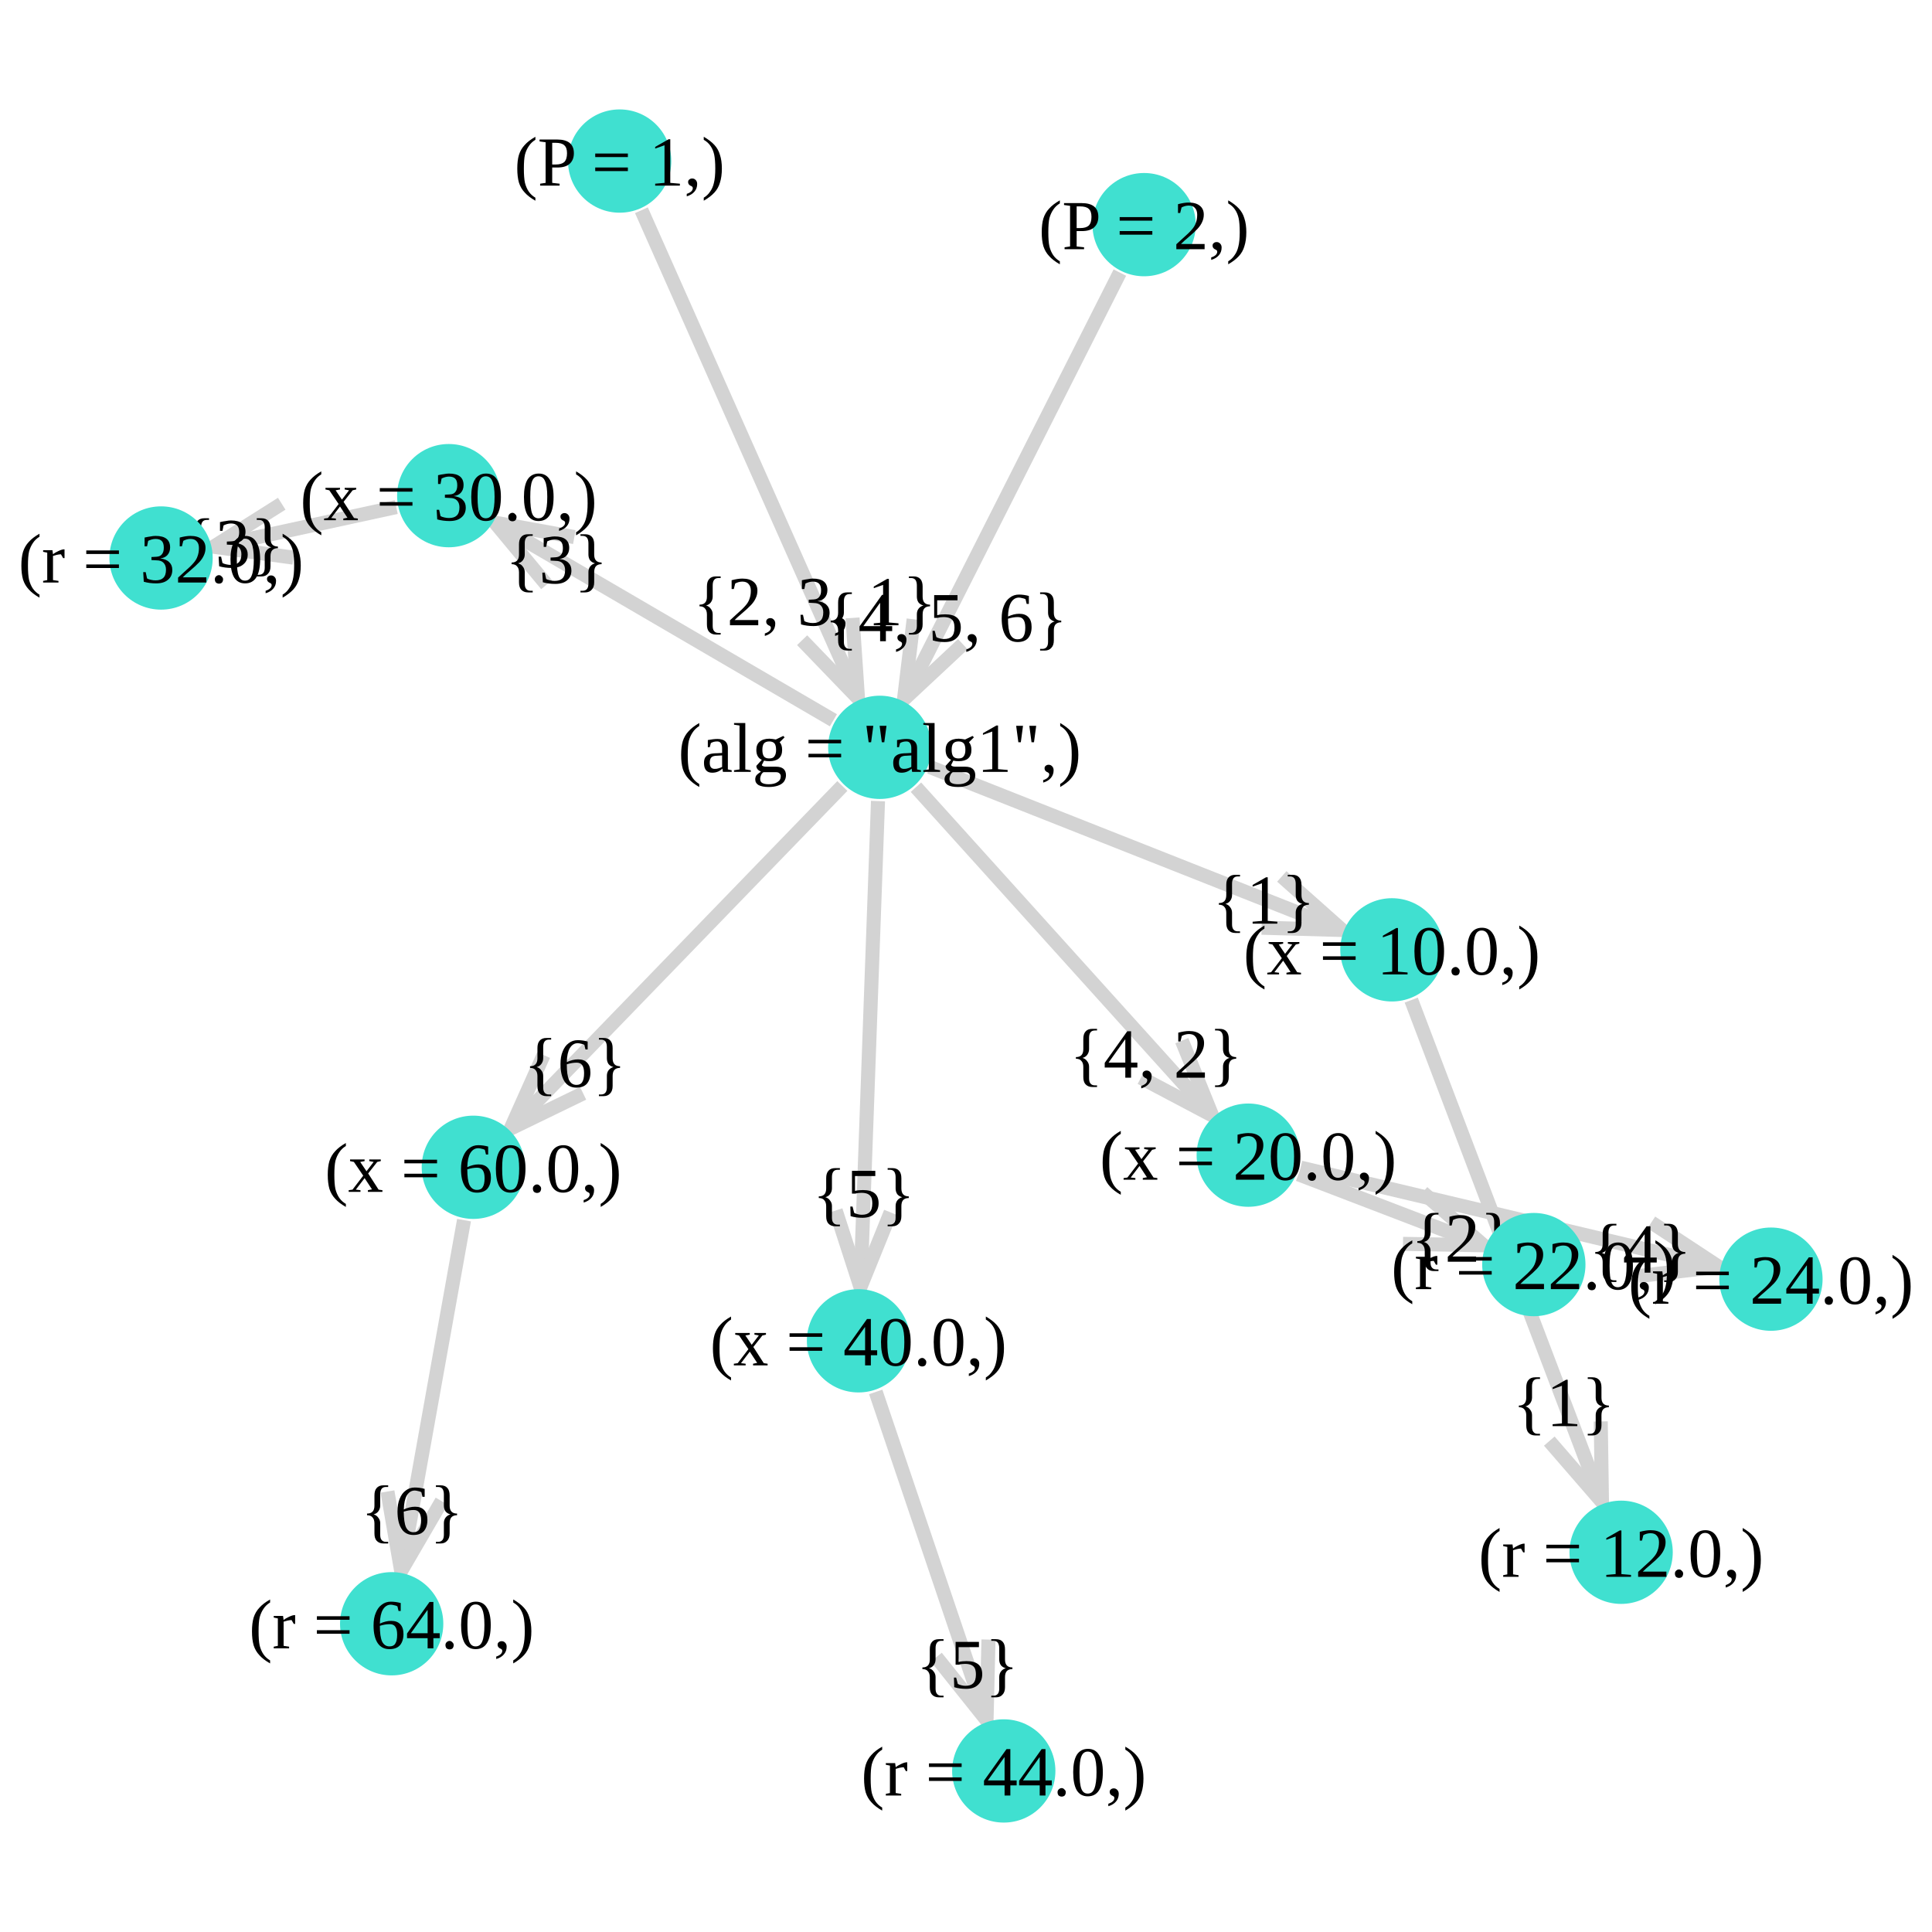
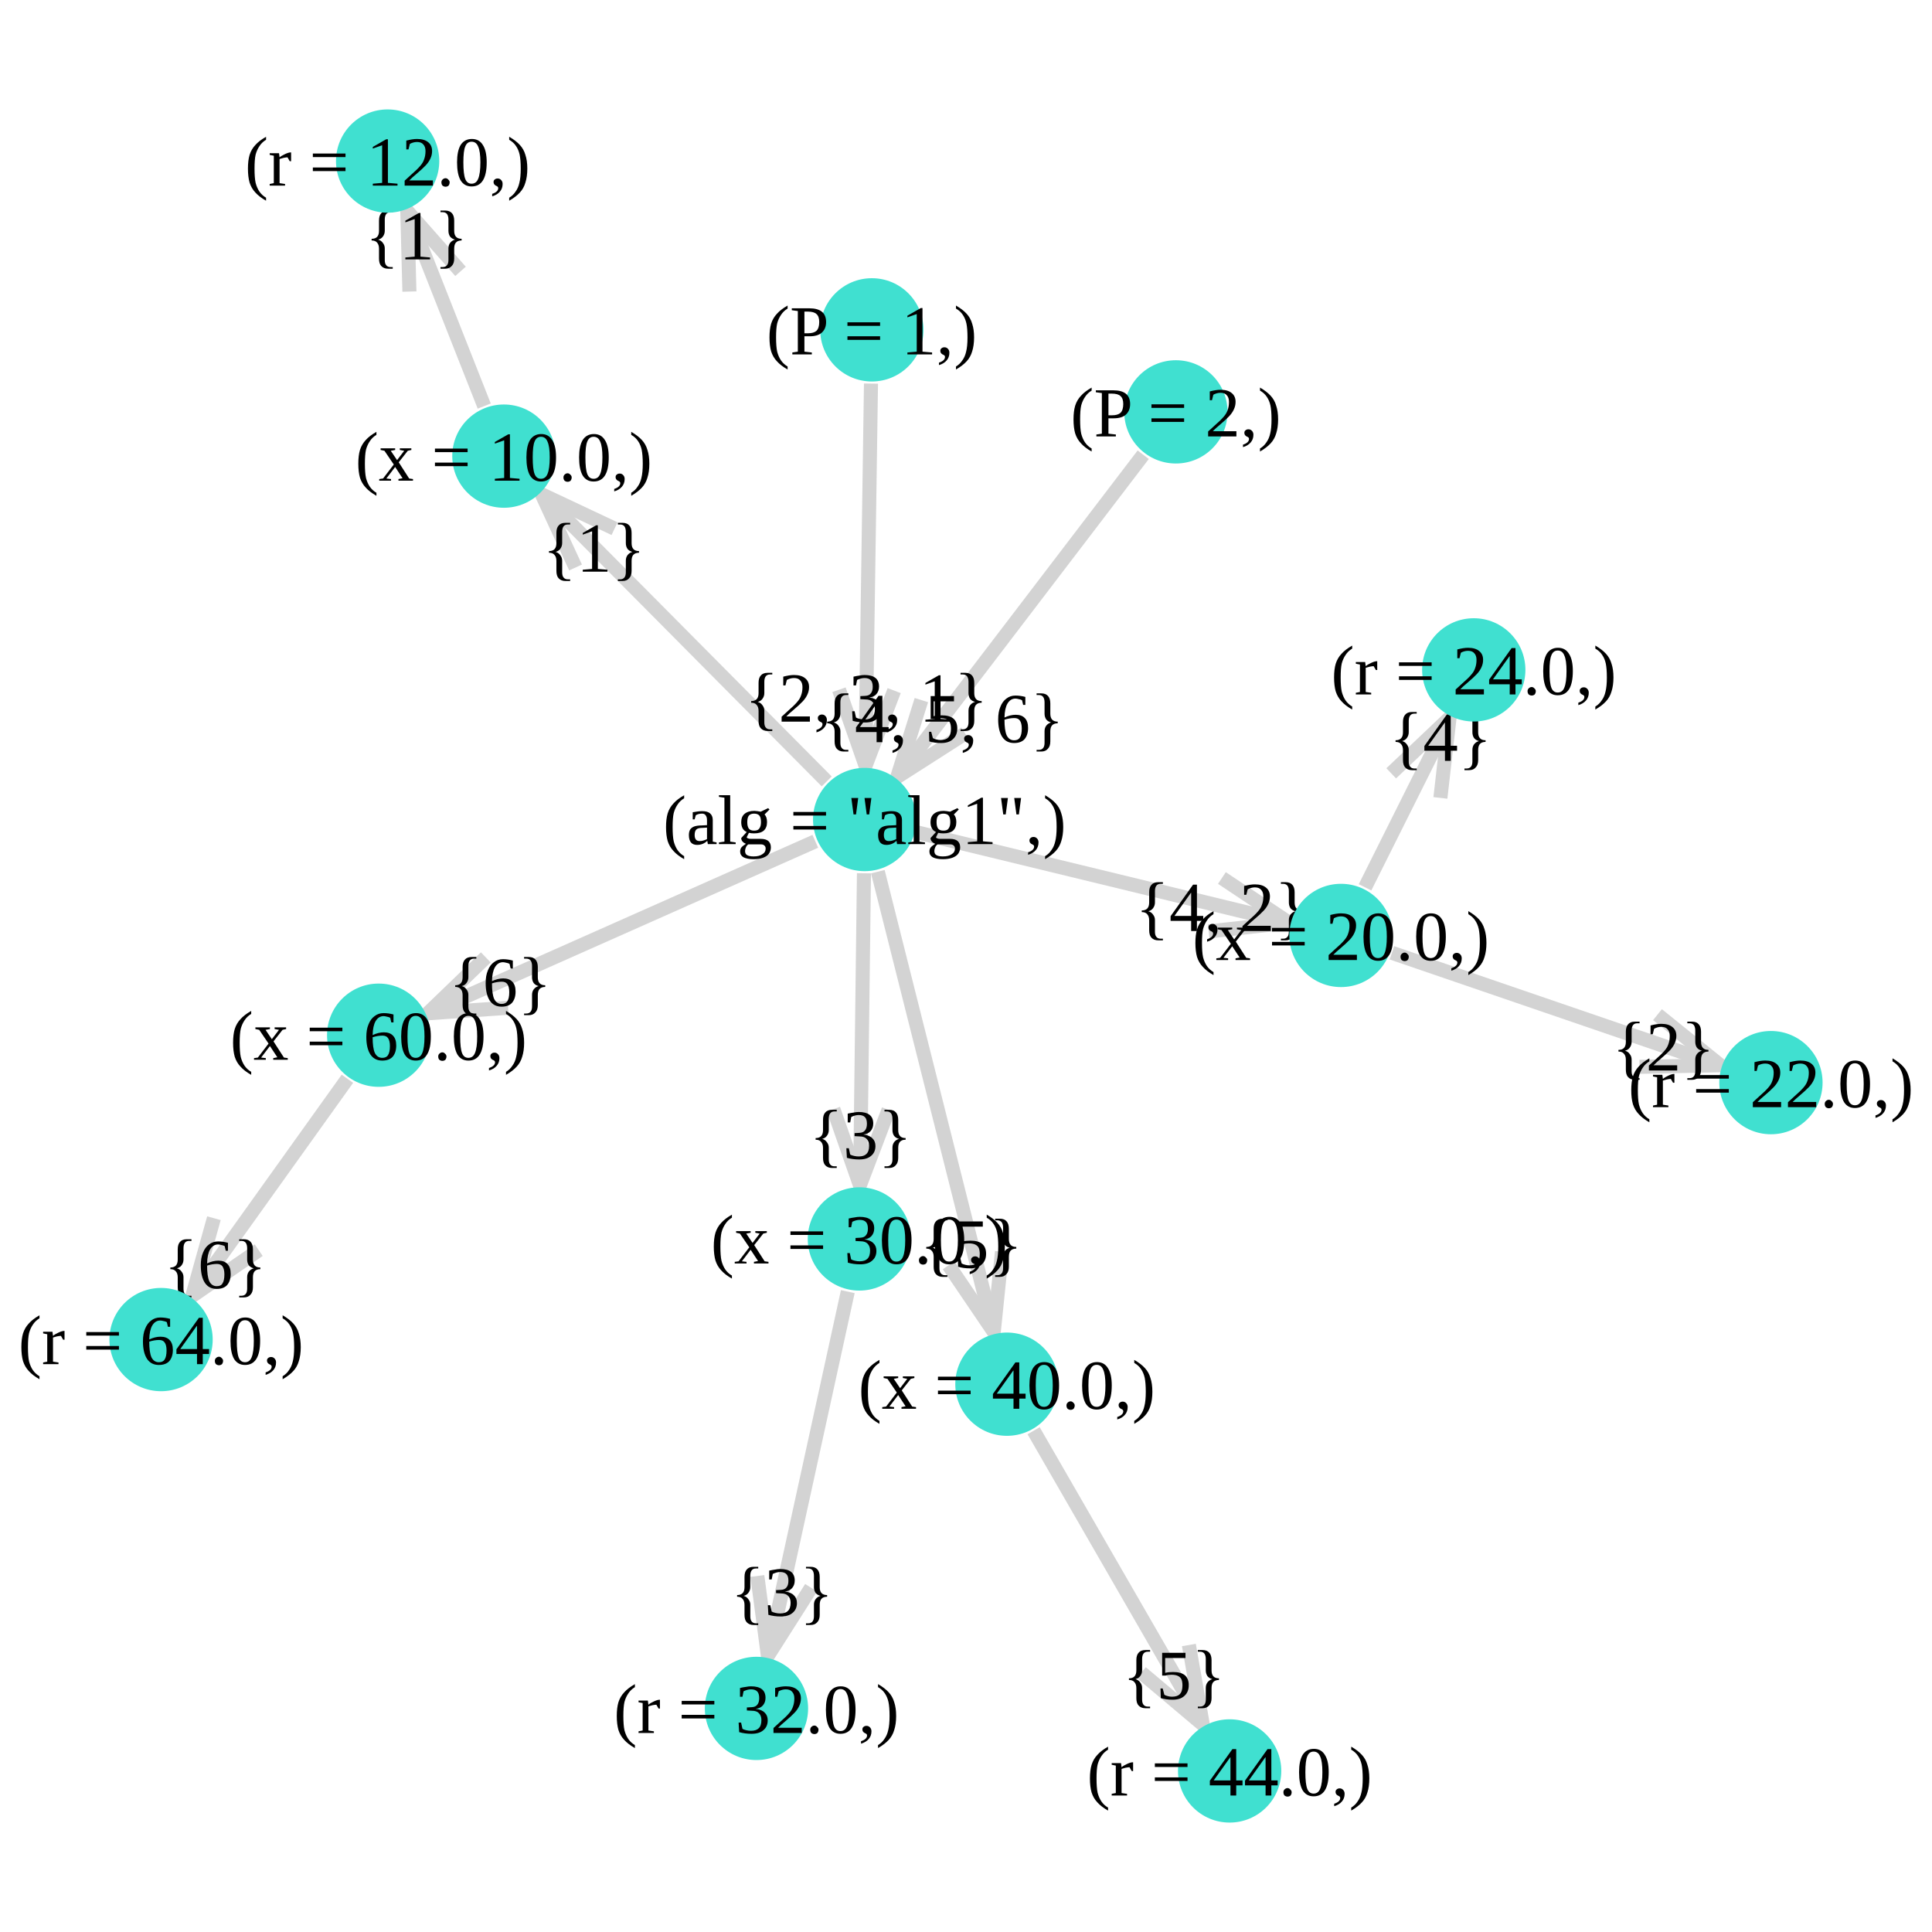
<svg xmlns="http://www.w3.org/2000/svg" version="1.2" width="110mm" height="110mm" viewBox="0 0 110 110" stroke="none" fill="#000000" stroke-width="0.3" font-size="3.88">
  <defs>
    <marker id="arrow" markerWidth="15" markerHeight="7" refX="5" refY="3.5" orient="auto" markerUnits="strokeWidth">
      <path d="M0,0 L15,3.5 L0,7 z" stroke="context-stroke" fill="context-stroke" />
    </marker>
  </defs>
  <g stroke-width="0.8" fill="#000000" fill-opacity="0.000" stroke="#D3D3D3" id="img-a59e270e-1">
-     <g transform="translate(42.69,25.86)">
-       <path fill="none" d="M-6.17,-13.89 L 6.17 13.89" class="primitive" />
-     </g>
-     <g transform="translate(64.67,48.31)">
-       <path fill="none" d="M-11.73,-4.64 L 11.73 4.64" class="primitive" />
-     </g>
-     <g transform="translate(60.58,54.16)">
-       <path fill="none" d="M-8.43,-9.34 L 8.43 9.34" class="primitive" />
-     </g>
-     <g transform="translate(37.82,35.39)">
-       <path fill="none" d="M9.63,5.62 L -9.63 -5.62" class="primitive" />
-     </g>
-     <g transform="translate(49.49,59.45)">
-       <path fill="none" d="M0.5,-13.84 L -0.5 13.84" class="primitive" />
-     </g>
-     <g transform="translate(38.52,54.5)">
-       <path fill="none" d="M9.44,-9.75 L -9.44 9.75" class="primitive" />
-     </g>
-     <g transform="translate(85.78,71.23)">
-       <path fill="none" d="M-5.43,-14.29 L 5.43 14.29" class="primitive" />
-     </g>
-     <g transform="translate(79.2,68.88)">
-       <path fill="none" d="M-5.27,-2.02 L 5.27 2.02" class="primitive" />
-     </g>
-     <g transform="translate(85.95,69.3)">
-       <path fill="none" d="M-11.9,-2.82 L 11.9 2.82" class="primitive" />
-     </g>
-     <g transform="translate(17.36,30)">
-       <path fill="none" d="M5.2,-1.13 L -5.2 1.13" class="primitive" />
-     </g>
-     <g transform="translate(57.62,27.67)">
-       <path fill="none" d="M6.14,-12.15 L -6.14 12.15" class="primitive" />
-     </g>
-     <g transform="translate(53.02,88.59)">
-       <path fill="none" d="M-3.16,-9.34 L 3.16 9.34" class="primitive" />
-     </g>
-     <g transform="translate(24.63,79.45)">
-       <path fill="none" d="M1.79,-9.98 L -1.79 9.98" class="primitive" />
+     <g transform="translate(49.43,32.72)">
+       <path fill="none" d="M0.16,-10.88 L -0.16 10.88" class="primitive" />
+     </g>
+     <g transform="translate(38.96,36.32)">
+       <path fill="none" d="M8.11,8.17 L -8.11 -8.17" class="primitive" />
+     </g>
+     <g transform="translate(62.79,49.96)">
+       <path fill="none" d="M-10.59,-2.57 L 10.59 2.57" class="primitive" />
+     </g>
+     <g transform="translate(49.08,58.6)">
+       <path fill="none" d="M0.11,-8.88 L -0.11 8.88" class="primitive" />
+     </g>
+     <g transform="translate(53.28,62.73)">
+       <path fill="none" d="M-3.3,-13.1 L 3.3 13.1" class="primitive" />
+     </g>
+     <g transform="translate(35.39,52.8)">
+       <path fill="none" d="M11.03,-4.9 L -11.03 4.9" class="primitive" />
+     </g>
+     <g transform="translate(25.38,17.57)">
+       <path fill="none" d="M2.19,5.55 L -2.19 -5.55" class="primitive" />
+     </g>
+     <g transform="translate(88.59,57.45)">
+       <path fill="none" d="M-9.34,-3.2 L 9.34 3.2" class="primitive" />
+     </g>
+     <g transform="translate(80.13,45.7)">
+       <path fill="none" d="M-2.41,4.82 L 2.41 -4.82" class="primitive" />
+     </g>
+     <g transform="translate(46,83.91)">
+       <path fill="none" d="M2.27,-10.37 L -2.27 10.37" class="primitive" />
+     </g>
+     <g transform="translate(58.09,35.06)">
+       <path fill="none" d="M7,-9.17 L -7 9.17" class="primitive" />
+     </g>
+     <g transform="translate(63.67,89.82)">
+       <path fill="none" d="M-4.82,-8.36 L 4.82 8.36" class="primitive" />
+     </g>
+     <g transform="translate(15.36,67.6)">
+       <path fill="none" d="M4.42,-6.18 L -4.42 6.18" class="primitive" />
    </g>
  </g>
  <g stroke-width="0.8" stroke="#D3D3D3" id="img-a59e270e-2">
-     <g transform="translate(47.69,37.13)">
-       <path fill="none" d="M0.85,-1.95 L 1.16 2.62 -2.02 -0.68" class="primitive" />
-     </g>
-     <g transform="translate(73.74,51.89)">
-       <path fill="none" d="M-0.76,-1.99 L 2.67 1.06 -1.91 0.93" class="primitive" />
-     </g>
-     <g transform="translate(67.09,61.37)">
-       <path fill="none" d="M0.2,-2.12 L 1.92 2.13 -2.13 -0.01" class="primitive" />
-     </g>
-     <g transform="translate(30.67,31.21)">
-       <path fill="none" d="M0.45,2.08 L -2.48 -1.45 2.03 -0.63" class="primitive" />
-     </g>
-     <g transform="translate(49.09,70.41)">
-       <path fill="none" d="M1.62,-1.38 L -0.1 2.87 -1.51 -1.49" class="primitive" />
-     </g>
-     <g transform="translate(31.08,62.19)">
-       <path fill="none" d="M2.12,0.06 L -2 2.06 -0.13 -2.12" class="primitive" />
-     </g>
-     <g transform="translate(90.19,82.83)">
-       <path fill="none" d="M0.95,-1.9 L 1.02 2.68 -1.98 -0.78" class="primitive" />
-     </g>
-     <g transform="translate(81.78,69.87)">
-       <path fill="none" d="M-0.78,-1.98 L 2.68 1.03 -1.9 0.95" class="primitive" />
-     </g>
-     <g transform="translate(95.06,71.46)">
-       <path fill="none" d="M-1.04,-1.86 L 2.79 0.66 -1.76 1.19" class="primitive" />
-     </g>
-     <g transform="translate(14.97,30.52)">
-       <path fill="none" d="M1.74,1.23 L -2.81 0.61 1.07 -1.84" class="primitive" />
-     </g>
-     <g transform="translate(52.77,37.25)">
-       <path fill="none" d="M2.05,-0.57 L -1.3 2.56 -0.75 -1.99" class="primitive" />
-     </g>
-     <g transform="translate(55.25,95.21)">
-       <path fill="none" d="M1.03,-1.86 L 0.92 2.72 -1.94 -0.86" class="primitive" />
-     </g>
-     <g transform="translate(23.35,86.61)">
-       <path fill="none" d="M1.8,-1.14 L -0.51 2.83 -1.29 -1.69" class="primitive" />
+     <g transform="translate(49.32,40.73)">
+       <path fill="none" d="M1.59,-1.41 L -0.04 2.87 -1.55 -1.46" class="primitive" />
+     </g>
+     <g transform="translate(32.87,30.19)">
+       <path fill="none" d="M-0.1,2.12 L -2.02 -2.04 2.12 -0.09" class="primitive" />
+     </g>
+     <g transform="translate(70.59,51.85)">
+       <path fill="none" d="M-1.02,-1.86 L 2.79 0.68 -1.77 1.18" class="primitive" />
+     </g>
+     <g transform="translate(49,64.61)">
+       <path fill="none" d="M1.59,-1.42 L -0.04 2.87 -1.55 -1.46" class="primitive" />
+     </g>
+     <g transform="translate(55.88,73.05)">
+       <path fill="none" d="M1.17,-1.78 L 0.7 2.78 -1.87 -1.01" class="primitive" />
+     </g>
+     <g transform="translate(26.98,56.53)">
+       <path fill="none" d="M1.95,0.85 L -2.62 1.16 0.68 -2.02" class="primitive" />
+     </g>
+     <g transform="translate(24.24,14.69)">
+       <path fill="none" d="M-0.93,1.91 L -1.05 -2.67 1.98 0.76" class="primitive" />
+     </g>
+     <g transform="translate(95.22,59.72)">
+       <path fill="none" d="M-0.85,-1.95 L 2.72 0.93 -1.87 1.02" class="primitive" />
+     </g>
+     <g transform="translate(81.25,43.45)">
+       <path fill="none" d="M-2.04,0.58 L 1.28 -2.57 0.76 1.98" class="primitive" />
+     </g>
+     <g transform="translate(44.34,91.47)">
+       <path fill="none" d="M1.84,-1.07 L -0.62 2.8 -1.22 -1.74" class="primitive" />
+     </g>
+     <g transform="translate(52.83,41.95)">
+       <path fill="none" d="M2.12,-0.19 L -1.74 2.28 -0.37 -2.09" class="primitive" />
+     </g>
+     <g transform="translate(67.05,95.69)">
+       <path fill="none" d="M0.64,-2.03 L 1.43 2.49 -2.07 -0.46" class="primitive" />
+     </g>
+     <g transform="translate(12.62,71.44)">
+       <path fill="none" d="M2.11,-0.26 L -1.67 2.34 -0.44 -2.08" class="primitive" />
    </g>
  </g>
  <g font-size="4" stroke="#000000" stroke-opacity="0.000" fill="#000000" id="img-a59e270e-3">
-     <g transform="translate(46.39,34.2)">
+     <g transform="translate(49.33,39.69)">
      <g class="primitive">
        <text text-anchor="middle" dy="0.35em">{2, 3, 1}</text>
      </g>
    </g>
-     <g transform="translate(71.96,51.19)">
+     <g transform="translate(33.82,31.15)">
      <g class="primitive">
        <text text-anchor="middle" dy="0.35em">{1}</text>
      </g>
    </g>
-     <g transform="translate(65.82,59.96)">
+     <g transform="translate(69.57,51.61)">
      <g class="primitive">
        <text text-anchor="middle" dy="0.35em">{4, 2}</text>
      </g>
    </g>
-     <g transform="translate(31.69,31.8)">
+     <g transform="translate(49,64.57)">
      <g class="primitive">
        <text text-anchor="middle" dy="0.35em">{3}</text>
      </g>
    </g>
-     <g transform="translate(49.18,67.89)">
+     <g transform="translate(55.3,70.77)">
      <g class="primitive">
        <text text-anchor="middle" dy="0.35em">{5}</text>
      </g>
    </g>
-     <g transform="translate(32.74,60.48)">
+     <g transform="translate(28.48,55.87)">
      <g class="primitive">
        <text text-anchor="middle" dy="0.35em">{6}</text>
      </g>
    </g>
-     <g transform="translate(89.04,79.8)">
+     <g transform="translate(23.72,13.37)">
      <g class="primitive">
        <text text-anchor="middle" dy="0.35em">{1}</text>
      </g>
    </g>
-     <g transform="translate(83.26,70.44)">
+     <g transform="translate(94.71,59.55)">
      <g class="primitive">
        <text text-anchor="middle" dy="0.35em">{2}</text>
      </g>
    </g>
-     <g transform="translate(93.39,71.06)">
+     <g transform="translate(82.02,41.92)">
      <g class="primitive">
        <text text-anchor="middle" dy="0.35em">{4}</text>
      </g>
    </g>
-     <g transform="translate(13.26,30.89)">
+     <g transform="translate(44.53,90.59)">
      <g class="primitive">
        <text text-anchor="middle" dy="0.35em">{3}</text>
      </g>
    </g>
-     <g transform="translate(53.86,35.11)">
+     <g transform="translate(53.66,40.86)">
      <g class="primitive">
        <text text-anchor="middle" dy="0.35em">{4, 5, 6}</text>
      </g>
    </g>
-     <g transform="translate(55.08,94.71)">
+     <g transform="translate(66.84,95.33)">
      <g class="primitive">
        <text text-anchor="middle" dy="0.35em">{5}</text>
      </g>
    </g>
-     <g transform="translate(23.46,85.95)">
+     <g transform="translate(12.26,71.94)">
      <g class="primitive">
        <text text-anchor="middle" dy="0.35em">{6}</text>
      </g>
    </g>
  </g>
  <g stroke-width="0" stroke="#000000" stroke-opacity="0.000" fill="#40E0D0" id="img-a59e270e-4">
-     <g transform="translate(35.28,9.17)">
-       <circle cx="0" cy="0" r="2.94" class="primitive" />
-     </g>
-     <g transform="translate(50.09,42.55)">
-       <circle cx="0" cy="0" r="2.94" class="primitive" />
-     </g>
-     <g transform="translate(79.25,54.08)">
-       <circle cx="0" cy="0" r="2.94" class="primitive" />
-     </g>
-     <g transform="translate(71.07,65.77)">
-       <circle cx="0" cy="0" r="2.94" class="primitive" />
-     </g>
-     <g transform="translate(25.55,28.22)">
-       <circle cx="0" cy="0" r="2.94" class="primitive" />
-     </g>
-     <g transform="translate(92.3,88.38)">
-       <circle cx="0" cy="0" r="2.94" class="primitive" />
-     </g>
-     <g transform="translate(87.33,72)">
-       <circle cx="0" cy="0" r="2.94" class="primitive" />
-     </g>
-     <g transform="translate(9.17,31.77)">
-       <circle cx="0" cy="0" r="2.94" class="primitive" />
-     </g>
-     <g transform="translate(65.14,12.79)">
-       <circle cx="0" cy="0" r="2.94" class="primitive" />
-     </g>
-     <g transform="translate(48.88,76.34)">
-       <circle cx="0" cy="0" r="2.94" class="primitive" />
-     </g>
-     <g transform="translate(26.95,66.46)">
-       <circle cx="0" cy="0" r="2.94" class="primitive" />
-     </g>
-     <g transform="translate(100.83,72.83)">
-       <circle cx="0" cy="0" r="2.94" class="primitive" />
-     </g>
-     <g transform="translate(57.15,100.83)">
-       <circle cx="0" cy="0" r="2.94" class="primitive" />
-     </g>
-     <g transform="translate(22.3,92.45)">
+     <g transform="translate(49.64,18.78)">
+       <circle cx="0" cy="0" r="2.94" class="primitive" />
+     </g>
+     <g transform="translate(49.23,46.66)">
+       <circle cx="0" cy="0" r="2.94" class="primitive" />
+     </g>
+     <g transform="translate(28.69,25.97)">
+       <circle cx="0" cy="0" r="2.94" class="primitive" />
+     </g>
+     <g transform="translate(76.35,53.26)">
+       <circle cx="0" cy="0" r="2.94" class="primitive" />
+     </g>
+     <g transform="translate(48.93,70.54)">
+       <circle cx="0" cy="0" r="2.94" class="primitive" />
+     </g>
+     <g transform="translate(22.07,9.17)">
+       <circle cx="0" cy="0" r="2.94" class="primitive" />
+     </g>
+     <g transform="translate(100.83,61.64)">
+       <circle cx="0" cy="0" r="2.94" class="primitive" />
+     </g>
+     <g transform="translate(43.07,97.27)">
+       <circle cx="0" cy="0" r="2.94" class="primitive" />
+     </g>
+     <g transform="translate(66.95,23.45)">
+       <circle cx="0" cy="0" r="2.94" class="primitive" />
+     </g>
+     <g transform="translate(57.33,78.81)">
+       <circle cx="0" cy="0" r="2.94" class="primitive" />
+     </g>
+     <g transform="translate(21.56,58.94)">
+       <circle cx="0" cy="0" r="2.94" class="primitive" />
+     </g>
+     <g transform="translate(83.91,38.14)">
+       <circle cx="0" cy="0" r="2.94" class="primitive" />
+     </g>
+     <g transform="translate(70.01,100.83)">
+       <circle cx="0" cy="0" r="2.94" class="primitive" />
+     </g>
+     <g transform="translate(9.17,76.27)">
      <circle cx="0" cy="0" r="2.94" class="primitive" />
    </g>
  </g>
  <g font-size="4" stroke="#000000" stroke-opacity="0.000" fill="#000000" id="img-a59e270e-5">
-     <g transform="translate(35.28,9.17)">
+     <g transform="translate(49.64,18.78)">
      <g class="primitive">
        <text text-anchor="middle" dy="0.35em">(P = 1,)</text>
      </g>
    </g>
-     <g transform="translate(50.09,42.55)">
+     <g transform="translate(49.23,46.66)">
      <g class="primitive">
        <text text-anchor="middle" dy="0.35em">(alg = "alg1",)</text>
      </g>
    </g>
-     <g transform="translate(79.25,54.08)">
+     <g transform="translate(28.69,25.97)">
      <g class="primitive">
        <text text-anchor="middle" dy="0.35em">(x = 10.0,)</text>
      </g>
    </g>
-     <g transform="translate(71.07,65.77)">
+     <g transform="translate(76.35,53.26)">
      <g class="primitive">
        <text text-anchor="middle" dy="0.35em">(x = 20.0,)</text>
      </g>
    </g>
-     <g transform="translate(25.55,28.22)">
+     <g transform="translate(48.93,70.54)">
      <g class="primitive">
        <text text-anchor="middle" dy="0.35em">(x = 30.0,)</text>
      </g>
    </g>
-     <g transform="translate(92.3,88.38)">
+     <g transform="translate(22.07,9.17)">
      <g class="primitive">
        <text text-anchor="middle" dy="0.35em">(r = 12.0,)</text>
      </g>
    </g>
-     <g transform="translate(87.33,72)">
+     <g transform="translate(100.83,61.64)">
      <g class="primitive">
        <text text-anchor="middle" dy="0.35em">(r = 22.0,)</text>
      </g>
    </g>
-     <g transform="translate(9.17,31.77)">
+     <g transform="translate(43.07,97.27)">
      <g class="primitive">
        <text text-anchor="middle" dy="0.35em">(r = 32.0,)</text>
      </g>
    </g>
-     <g transform="translate(65.14,12.79)">
+     <g transform="translate(66.95,23.45)">
      <g class="primitive">
        <text text-anchor="middle" dy="0.35em">(P = 2,)</text>
      </g>
    </g>
-     <g transform="translate(48.88,76.34)">
+     <g transform="translate(57.33,78.81)">
      <g class="primitive">
        <text text-anchor="middle" dy="0.35em">(x = 40.0,)</text>
      </g>
    </g>
-     <g transform="translate(26.95,66.46)">
+     <g transform="translate(21.56,58.94)">
      <g class="primitive">
        <text text-anchor="middle" dy="0.35em">(x = 60.0,)</text>
      </g>
    </g>
-     <g transform="translate(100.83,72.83)">
+     <g transform="translate(83.91,38.14)">
      <g class="primitive">
        <text text-anchor="middle" dy="0.35em">(r = 24.0,)</text>
      </g>
    </g>
-     <g transform="translate(57.15,100.83)">
+     <g transform="translate(70.01,100.83)">
      <g class="primitive">
        <text text-anchor="middle" dy="0.35em">(r = 44.0,)</text>
      </g>
    </g>
-     <g transform="translate(22.3,92.45)">
+     <g transform="translate(9.17,76.27)">
      <g class="primitive">
        <text text-anchor="middle" dy="0.35em">(r = 64.0,)</text>
      </g>
    </g>
  </g>
</svg>
